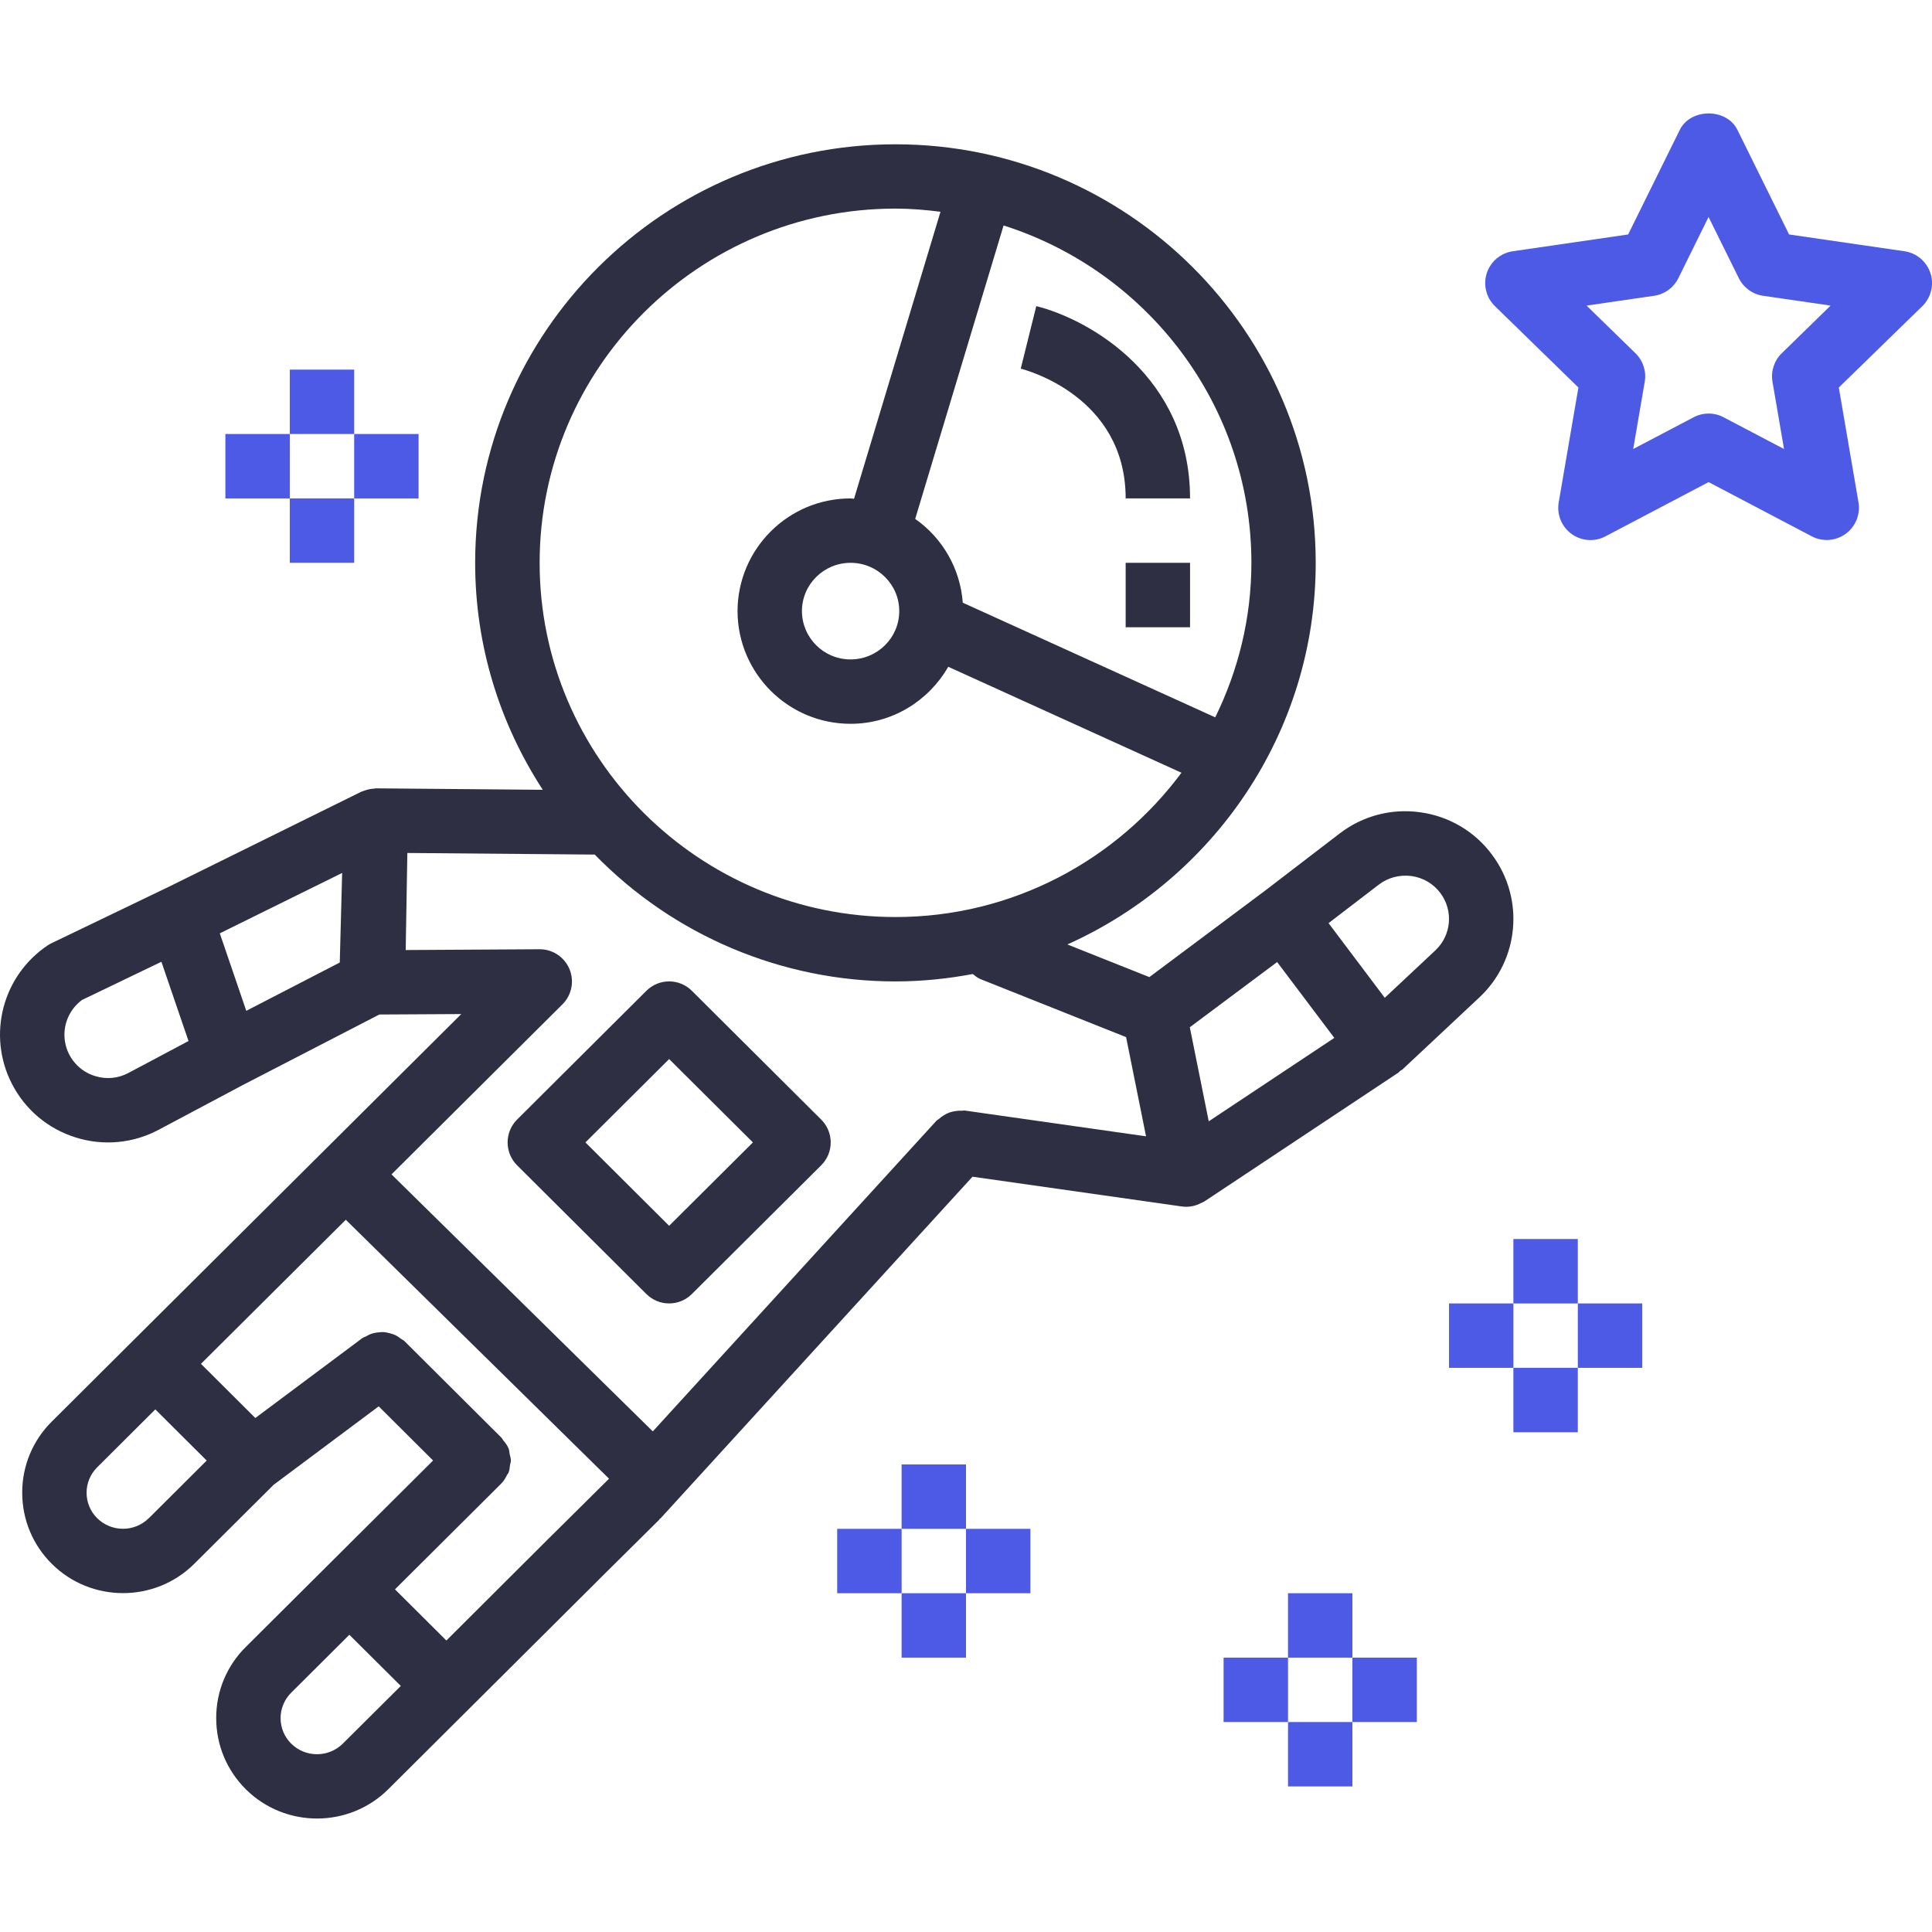
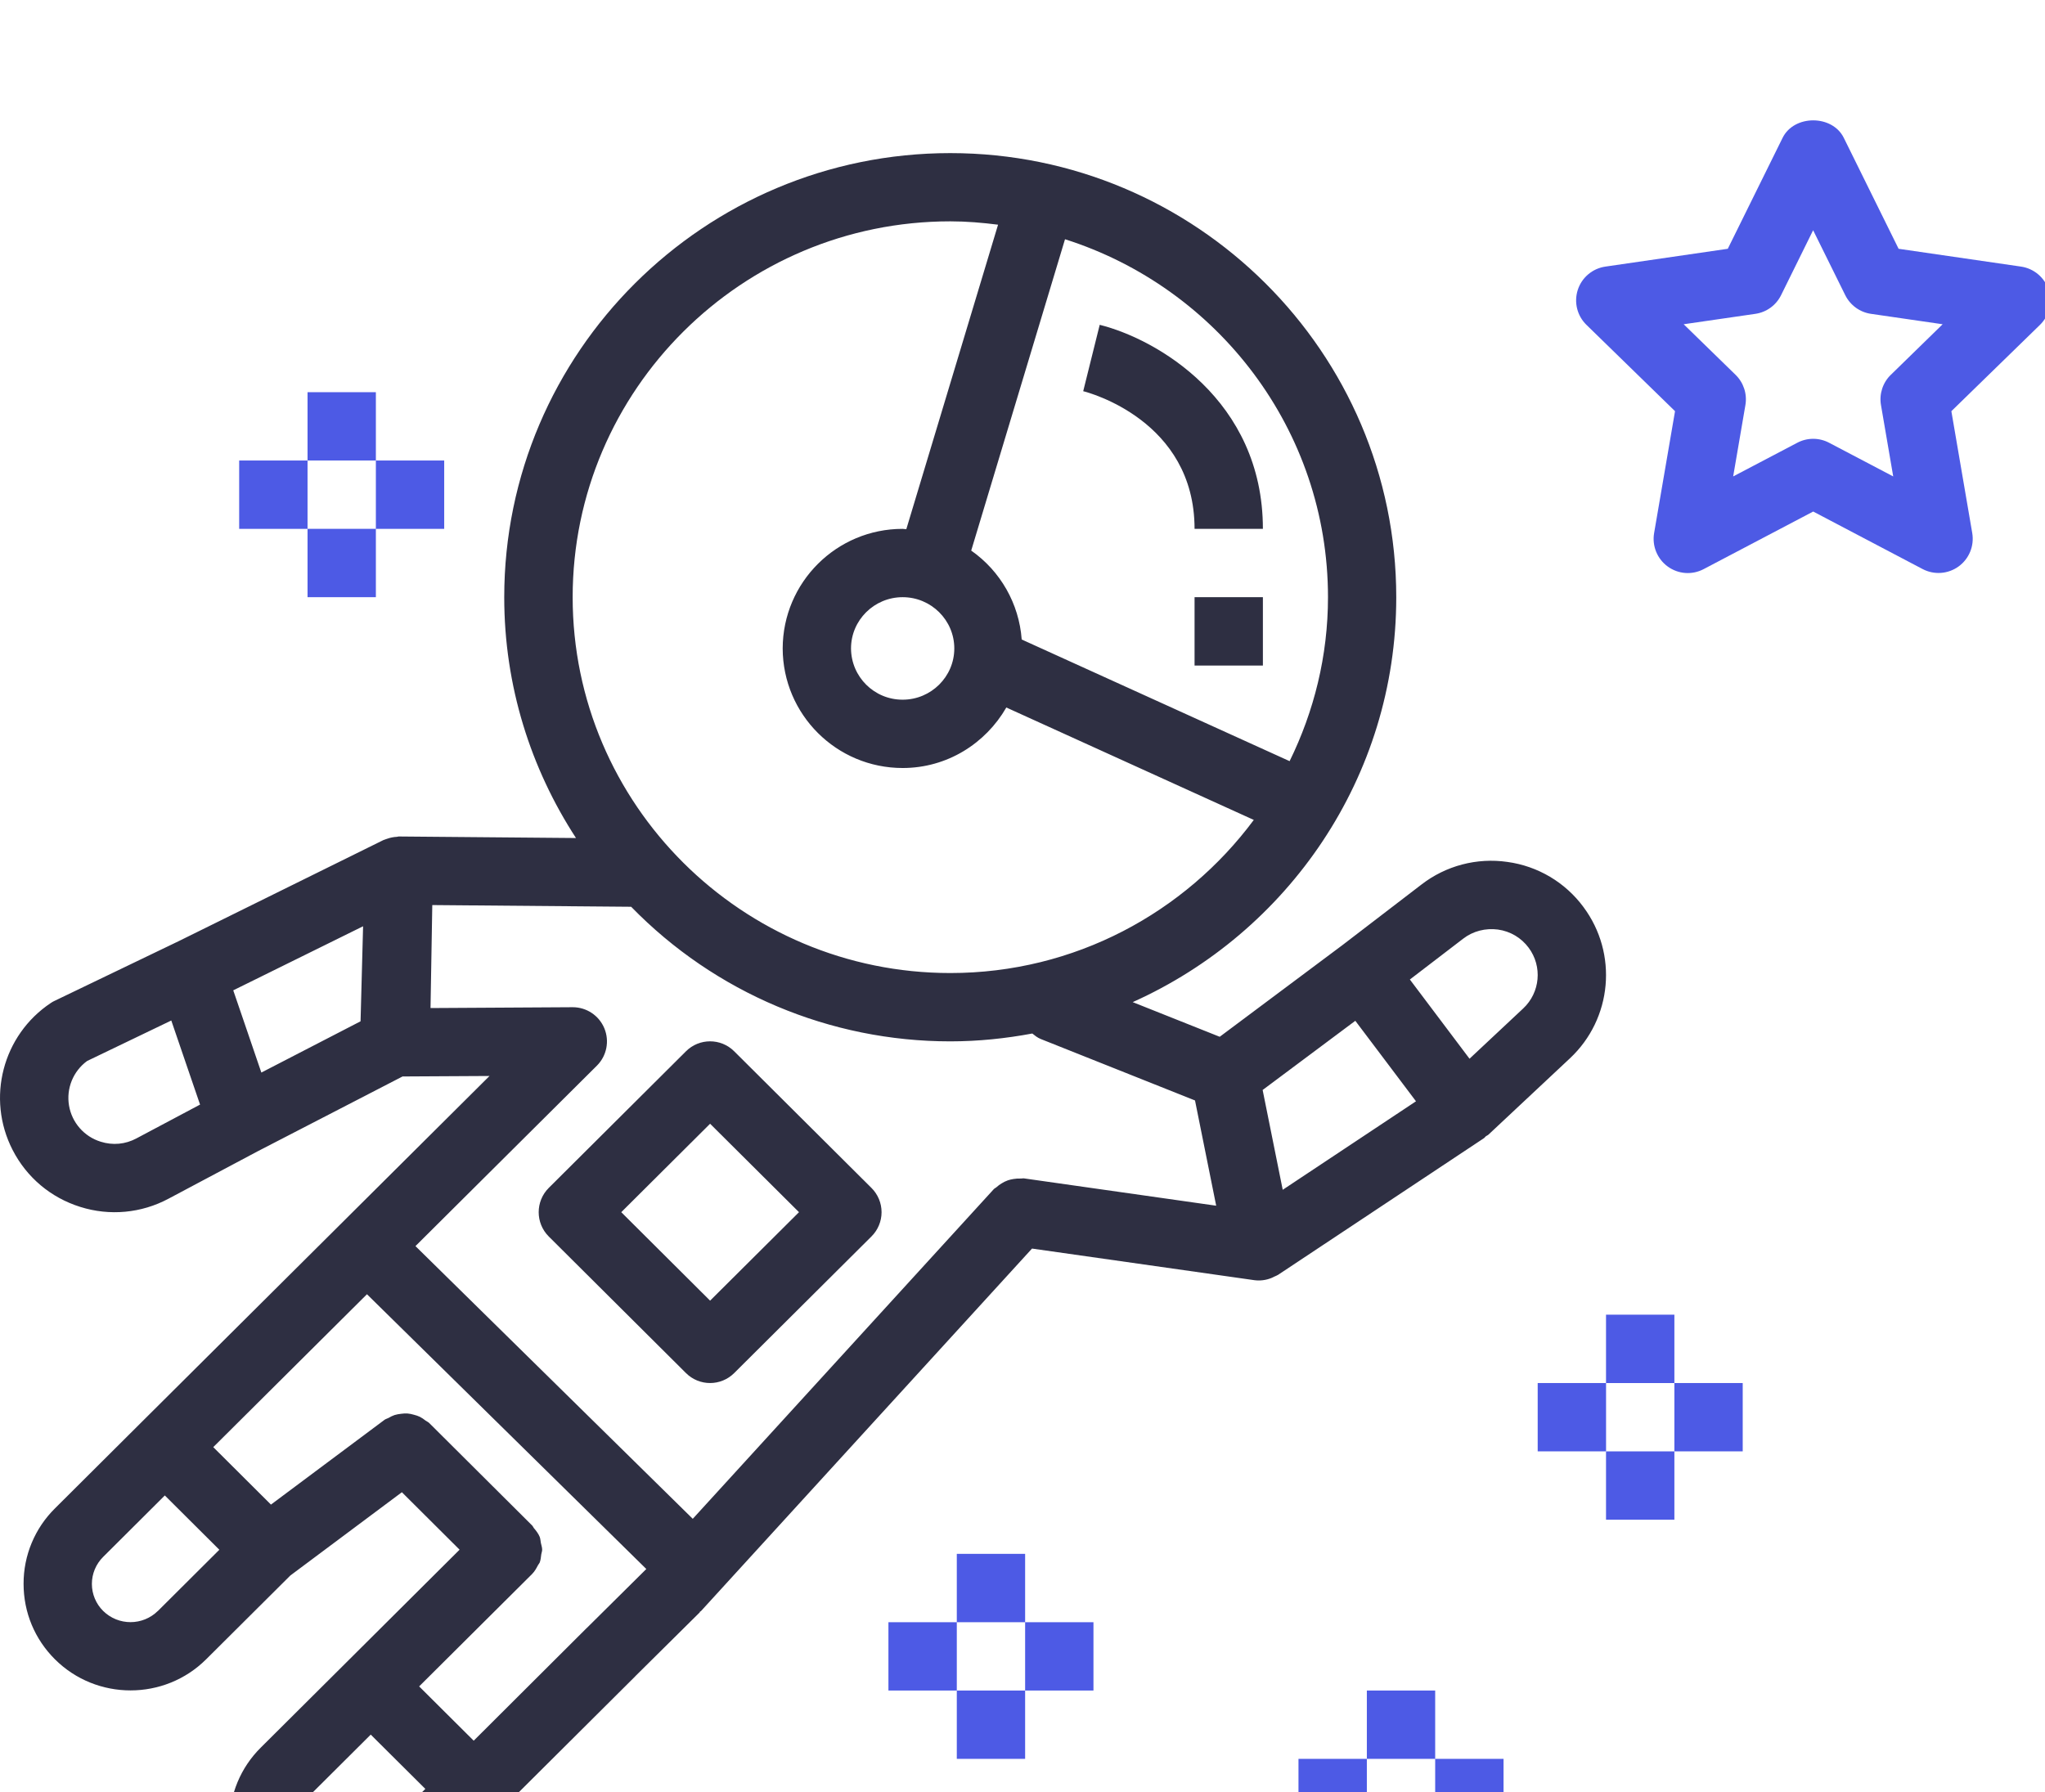
- <svg xmlns="http://www.w3.org/2000/svg" width="64" height="64" fill="none">
+ <svg xmlns="http://www.w3.org/2000/svg" fill="none">
  <path fill="#4D5AE5" d="M63.948 9.048a1.068 1.068 0 0 0-.86-.725l-3.822-.556-1.71-3.462c-.358-.73-1.553-.73-1.912 0l-1.71 3.462-3.82.556a1.066 1.066 0 0 0-.592 1.819l2.765 2.695-.653 3.806c-.068.4.096.804.424 1.043.332.241.765.271 1.124.081L56.6 15.97l3.418 1.797a1.068 1.068 0 0 0 1.547-1.124l-.652-3.806 2.766-2.695a1.07 1.07 0 0 0 .27-1.094Zm-4.926 2.654c-.25.244-.366.598-.306.944l.382 2.228-2.001-1.051a1.063 1.063 0 0 0-.994 0l-2.001 1.051.382-2.228a1.068 1.068 0 0 0-.307-.944l-1.62-1.579 2.238-.325c.348-.05.648-.269.803-.584l1-2.026L57.6 9.214c.156.315.456.534.804.584l2.237.325-1.618 1.579ZM52.267 41.044h-2.134v2.134h2.134v-2.134ZM52.267 45.311h-2.134v2.134h2.134V45.31Z" />
  <path fill="#4D5AE5" d="M54.4 43.178h-2.133v2.133H54.4v-2.133ZM50.134 43.178H48v2.133h2.134v-2.133ZM44.8 52.778h-2.133v2.133H44.8v-2.133ZM44.8 57.045h-2.133v2.133H44.8v-2.133ZM46.934 54.911H44.8v2.134h2.134V54.91Z" />
  <path fill="#4D5AE5" d="M42.667 54.911h-2.134v2.134h2.134V54.91ZM32 48.511h-2.133v2.134H32V48.51ZM32 52.778h-2.133v2.133H32v-2.133ZM34.133 50.645H32v2.133h2.133v-2.133ZM29.867 50.645h-2.134v2.133h2.134v-2.133ZM11.733 12.244H9.6v2.133h2.133v-2.133ZM11.733 16.51H9.6v2.134h2.133v-2.133ZM13.866 14.377h-2.133v2.134h2.133v-2.134ZM9.6 14.377H7.466v2.134H9.6v-2.134Z" />
  <path fill="#2E2F42" d="M49.43 28.319a3.548 3.548 0 0 0-2.377-1.41 3.553 3.553 0 0 0-2.68.705l-2.503 1.919h-.001l-3.795 2.835-2.716-1.082c4.842-2.172 8.227-7.016 8.227-12.64C43.585 11 37.34 4.78 29.663 4.78 21.986 4.78 15.74 11 15.74 18.646c0 2.771.828 5.348 2.24 7.517l-5.528-.048h-.01c-.017 0-.03.009-.047.01a1.04 1.04 0 0 0-.31.061c-.026.01-.052.015-.077.027-.012.005-.025.006-.038.013l-6.466 3.193h-.002l-3.787 1.822a.82.82 0 0 0-.126.07A3.56 3.56 0 0 0 .393 35.9c.44.858 1.19 1.49 2.112 1.779a3.558 3.558 0 0 0 2.757-.257l2.776-1.476 4.528-2.339 2.714-.015-10.884 10.83c0 .002-.002.002-.003.003l-2.677 2.666a3.298 3.298 0 0 0-.98 2.356c0 .89.347 1.727.98 2.357.65.647 1.504.97 2.358.97.856 0 1.709-.323 2.36-.97l2.629-2.617 3.482-2.6 1.801 1.794-3.523 3.508-.003.003-2.678 2.666a3.298 3.298 0 0 0-.98 2.355c0 .89.348 1.727.98 2.358.65.646 1.505.97 2.36.97.854 0 1.71-.324 2.36-.97l2.679-2.667 4.285-4.266c0-.002 0-.003.002-.004l2.019-2-.008-.007c.013-.013.031-.017.044-.031L32.215 38.98l6.942.987a1.052 1.052 0 0 0 .525-.066c.035-.013.066-.03.1-.047.038-.019.078-.03.114-.054l6.427-4.267c.024-.016.036-.041.059-.059.025-.02.057-.028.08-.05l2.544-2.383a3.558 3.558 0 0 0 .423-4.723ZM4.26 35.54c-.346.186-.74.223-1.116.104a1.43 1.43 0 0 1-.425-2.52l2.628-1.264.632 1.849.266.776L4.26 35.54Zm6.995-3.655-3.097 1.6-.51-1.494-.367-1.073 4.053-2-.079 2.967Zm30.199-13.241c0 1.837-.438 3.57-1.198 5.119l-8.363-3.798a3.722 3.722 0 0 0-1.576-2.776l2.928-9.72C38 8.98 41.454 13.416 41.454 18.643Zm-23.578 0c0-6.47 5.289-11.734 11.789-11.734.506 0 1 .043 1.49.105l-2.864 9.507c-.038 0-.075-.011-.114-.011a3.743 3.743 0 0 0-3.745 3.733 3.743 3.743 0 0 0 3.745 3.733c1.389 0 2.589-.766 3.236-1.889l7.725 3.51c-2.15 2.893-5.59 4.78-9.473 4.78-6.5 0-11.789-5.265-11.789-11.734Zm11.913 1.6c0 .882-.724 1.6-1.612 1.6a1.608 1.608 0 0 1-1.612-1.6c0-.882.723-1.6 1.612-1.6.889 0 1.612.718 1.612 1.6ZM4.929 50.292a1.217 1.217 0 0 1-1.708.002 1.187 1.187 0 0 1 0-1.689l1.924-1.917 1.702 1.695-1.917 1.91Zm6.428 7.467a1.216 1.216 0 0 1-1.71.002 1.188 1.188 0 0 1 0-1.689l1.926-1.918.805.801.899.894-1.92 1.91Zm6.964-6.937-.004.002-3.53 3.52-.805-.801-.898-.894 3.527-3.51v-.002s.002 0 .003-.002c.08-.08.13-.176.18-.27.013-.028.04-.052.052-.08.033-.083.038-.171.05-.258.007-.049.028-.095.028-.145 0-.071-.025-.14-.04-.211-.013-.064-.013-.13-.037-.191-.04-.1-.11-.189-.183-.275-.02-.024-.027-.054-.05-.076h-.001l-.002-.004-3.214-3.2c-.034-.034-.078-.048-.116-.077a1.026 1.026 0 0 0-.174-.115.99.99 0 0 0-.187-.065 1.022 1.022 0 0 0-.206-.04 1.035 1.035 0 0 0-.19.01 1.068 1.068 0 0 0-.209.04.99.99 0 0 0-.188.09c-.04.022-.085.03-.122.057l-3.547 2.648-1.801-1.794 4.798-4.773 8.72 8.578-1.854 1.838Zm13.637-14.034c-.03-.004-.06.008-.09.006a1.044 1.044 0 0 0-.23.014c-.061.01-.119.022-.177.042a.981.981 0 0 0-.193.094c-.06.036-.114.075-.166.123-.026.022-.057.033-.08.058l-9.397 10.292-8.656-8.514 5.666-5.636a1.068 1.068 0 0 0-.759-1.822l-4.437.026.055-3.215 6.208.053a13.897 13.897 0 0 0 9.963 4.202c.875 0 1.728-.09 2.559-.245.08.064.159.129.26.17l4.819 1.92.305 1.516.356 1.77-6.006-.854Zm8.083.357-.627-3.116 2.893-2.16.758 1.005 1.136 1.508-4.16 2.763Zm7.507-5.662-1.676 1.57-1.862-2.473 1.663-1.274c.31-.24.701-.336 1.085-.286.387.054.728.256.96.568.434.584.36 1.398-.17 1.895Z" />
  <path fill="#2E2F42" d="m27.204 37.088-4.286-4.267a1.066 1.066 0 0 0-1.505 0l-4.285 4.267a1.072 1.072 0 0 0 0 1.513l4.285 4.266a1.066 1.066 0 0 0 1.505 0l4.286-4.266a1.067 1.067 0 0 0 0-1.513Zm-5.038 3.518-2.773-2.762 2.773-2.761 2.775 2.761-2.775 2.762ZM34.328 10.142l-.515 2.071c.142.035 3.476.904 3.476 4.298h2.133c0-4.034-3.331-5.931-5.093-6.37ZM39.422 18.644h-2.133v2.134h2.133v-2.134Z" />
</svg>
